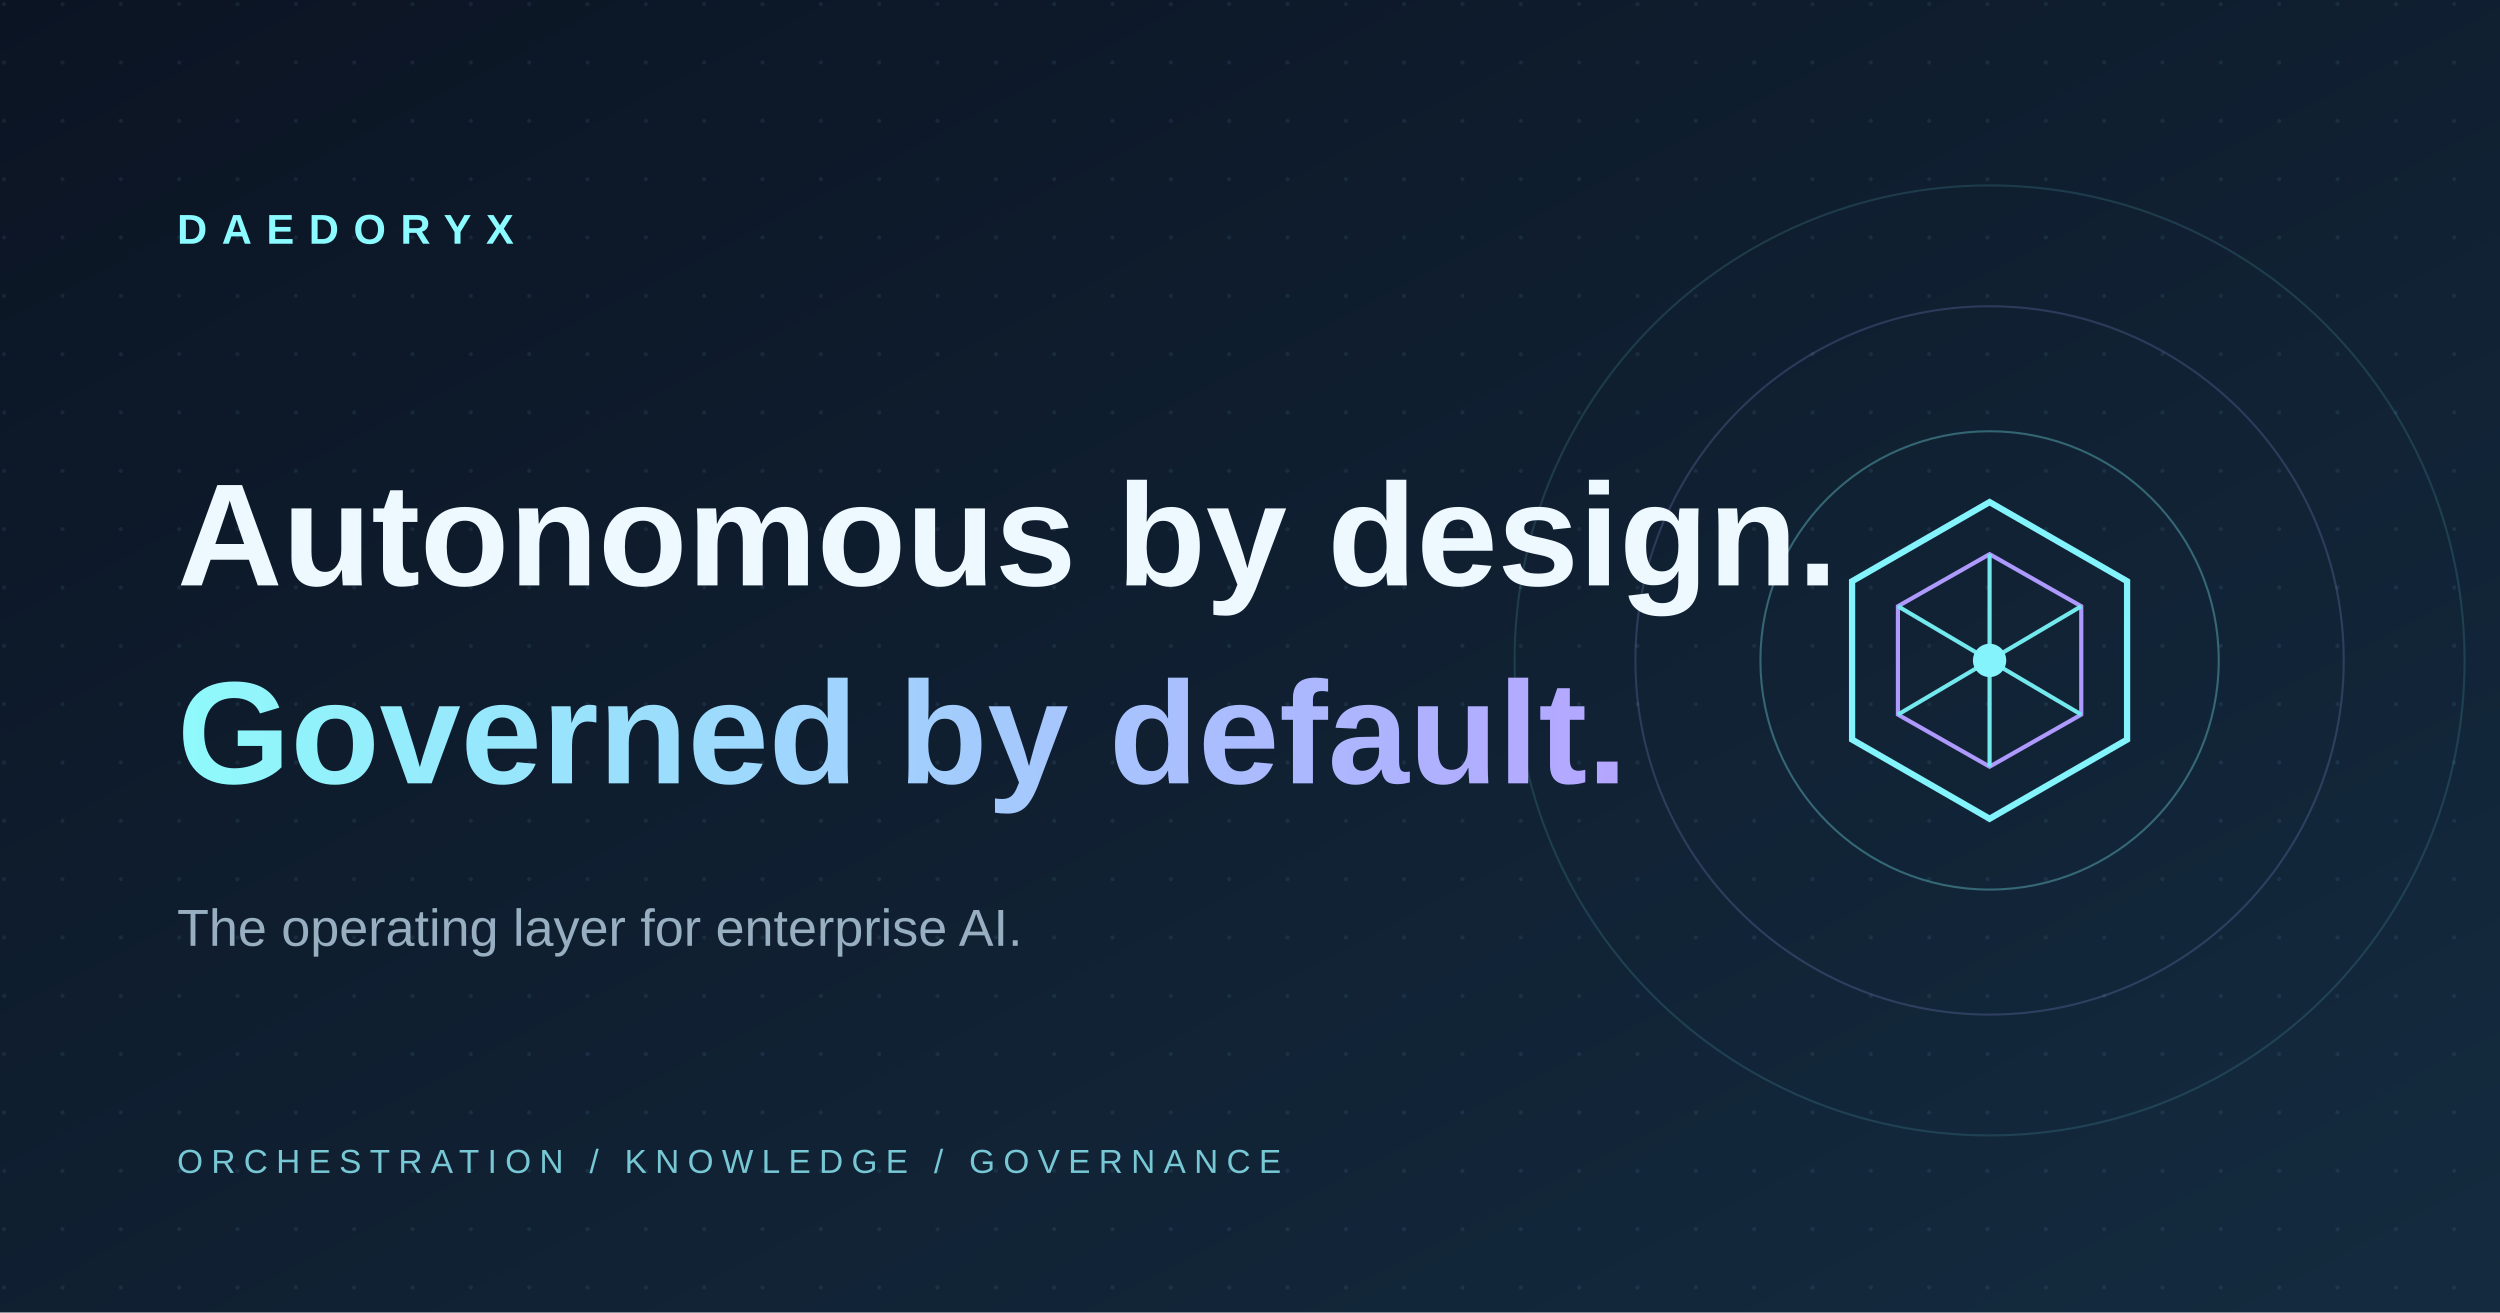
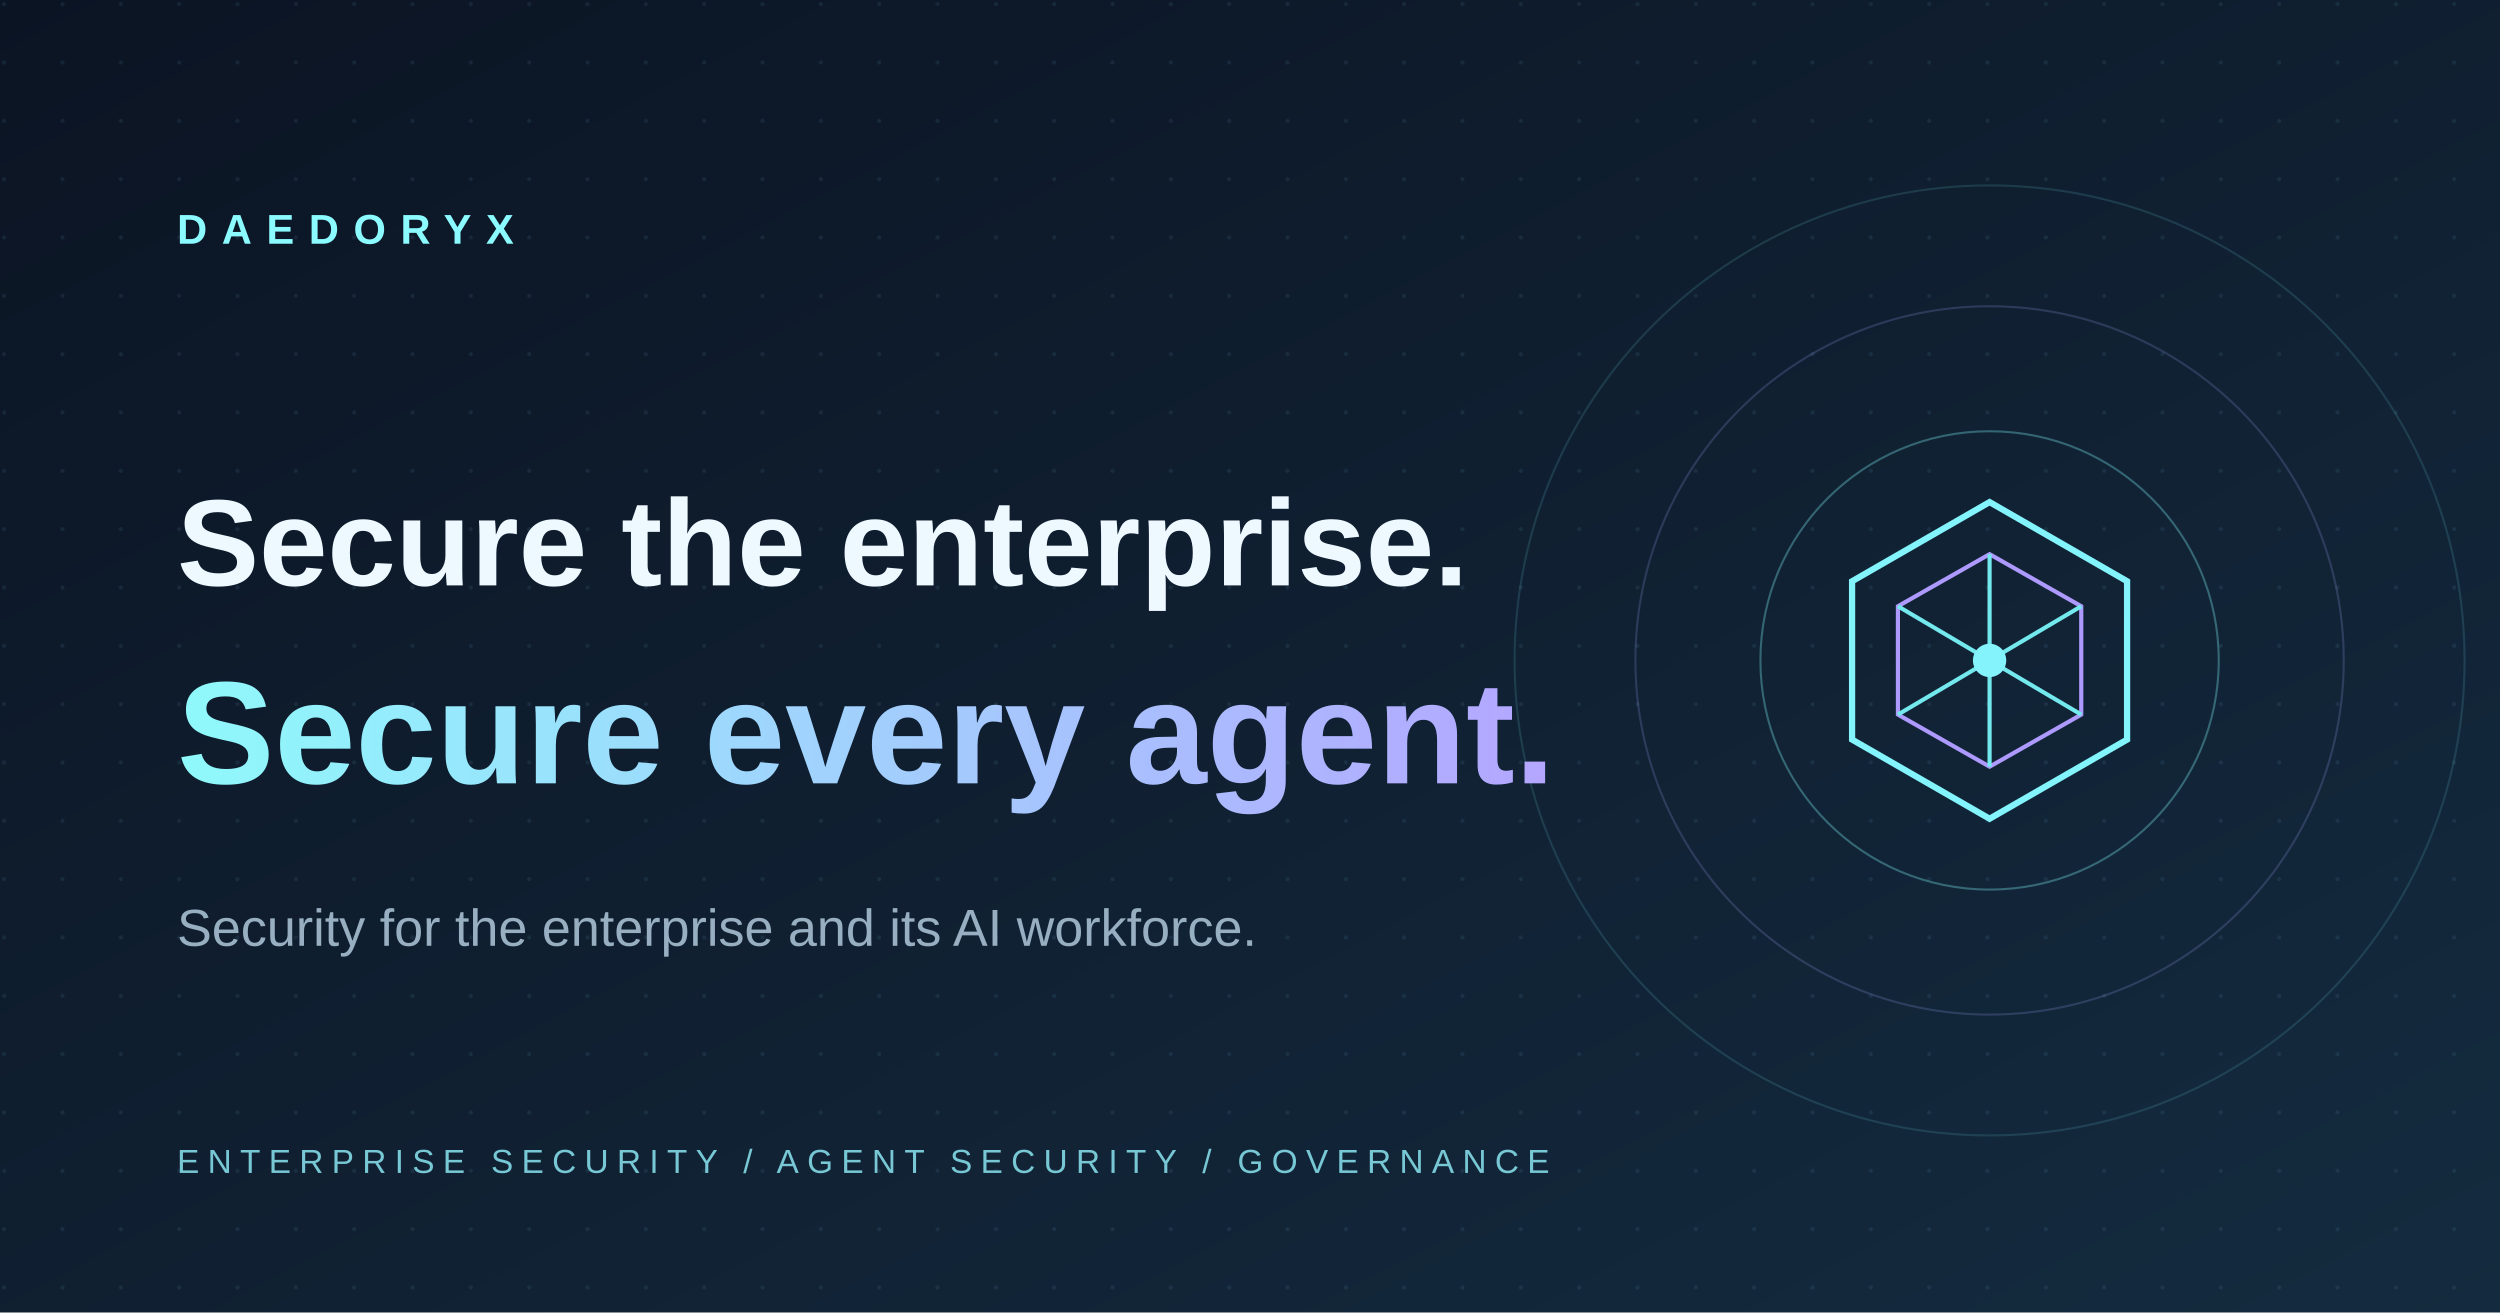
<svg xmlns="http://www.w3.org/2000/svg" width="1200" height="630" viewBox="0 0 1200 630">
  <defs>
    <linearGradient id="a" x2="1" y2="1">
      <stop stop-color="#0b1423" />
      <stop offset="1" stop-color="#142b3f" />
    </linearGradient>
    <linearGradient id="t" x2="1">
      <stop stop-color="#8ff9fb" />
      <stop offset="1" stop-color="#b4a6ff" />
    </linearGradient>
    <pattern id="g" width="28" height="28" patternUnits="userSpaceOnUse">
      <circle cx="2" cy="2" r="1" fill="#79b7dc" opacity=".1" />
    </pattern>
  </defs>
  <rect width="1200" height="630" fill="url(#a)" />
  <rect width="1200" height="630" fill="url(#g)" />
  <circle cx="955" cy="317" r="228" fill="none" stroke="#6cdde7" opacity=".15" />
  <circle cx="955" cy="317" r="170" fill="none" stroke="#a2a3fb" opacity=".2" />
  <circle cx="955" cy="317" r="110" fill="none" stroke="#78e6e9" opacity=".35" />
  <path d="m955 241 66 38v76l-66 38-66-38v-76l66-38Z" fill="none" stroke="#83f4fb" stroke-width="3" />
  <path d="m955 266 44 25v52l-44 25-44-25v-52l44-25Z" fill="none" stroke="#ae9aff" stroke-width="2" />
  <path d="M955 266v102m-44-77 88 52m0-52-88 52" stroke="#73e9ee" stroke-width="2" />
  <circle cx="955" cy="317" r="8" fill="#85f3fb" />
  <g font-family="Arial,Helvetica,sans-serif">
    <text x="85" y="117" fill="#8bfbff" font-size="20" letter-spacing="7" font-weight="700">DAEDORYX</text>
-     <text x="85" y="281" fill="#edf8ff" font-size="70" font-weight="700">Autonomous by design.</text>
-     <text x="85" y="376" fill="url(#t)" font-size="70" font-weight="700">Governed by default.</text>
-     <text x="85" y="454" fill="#98afc2" font-size="25">The operating layer for enterprise AI.</text>
-     <text x="85" y="563" fill="#77c7d4" font-size="16" letter-spacing="4">ORCHESTRATION  /  KNOWLEDGE  /  GOVERNANCE</text>
+     <text x="85" y="281" fill="#edf8ff" font-size="59" font-weight="700">Secure the enterprise.</text>
+     <text x="85" y="376" fill="url(#t)" font-size="70" font-weight="700">Secure every agent.</text>
+     <text x="85" y="454" fill="#98afc2" font-size="25">Security for the enterprise and its AI workforce.</text>
+     <text x="85" y="563" fill="#77c7d4" font-size="16" letter-spacing="4">ENTERPRISE SECURITY  /  AGENT SECURITY  /  GOVERNANCE</text>
  </g>
</svg>
